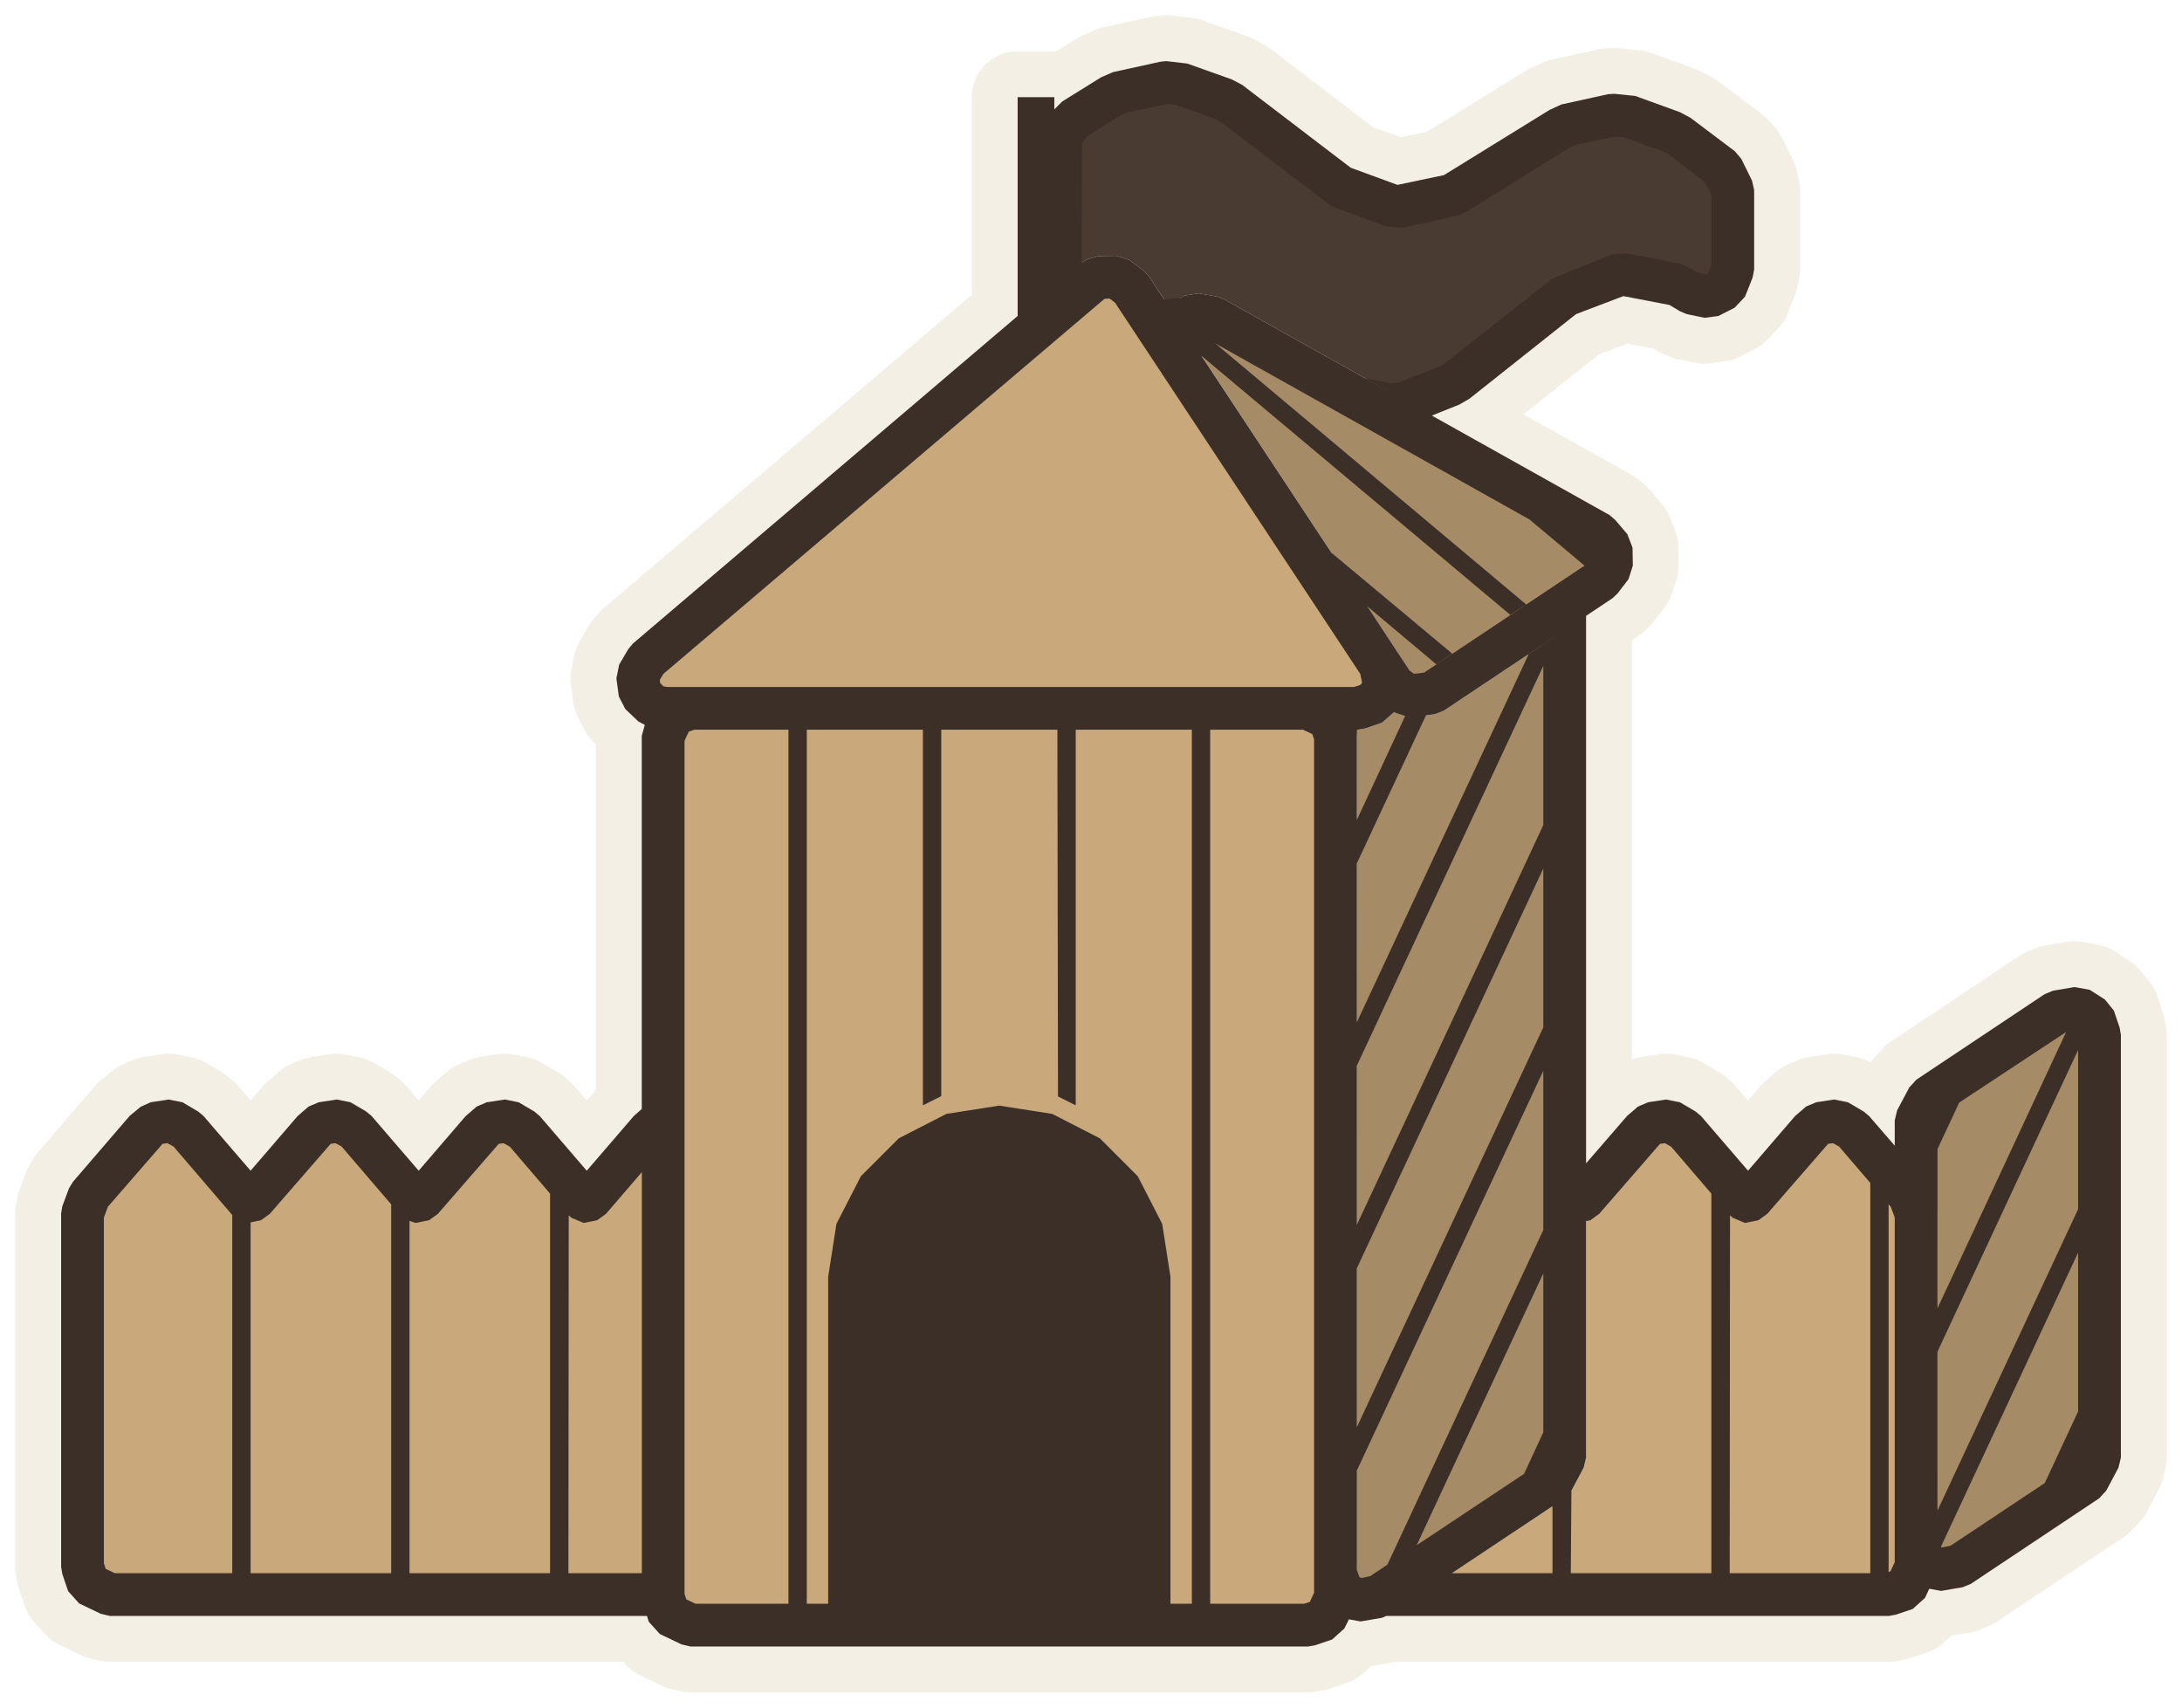
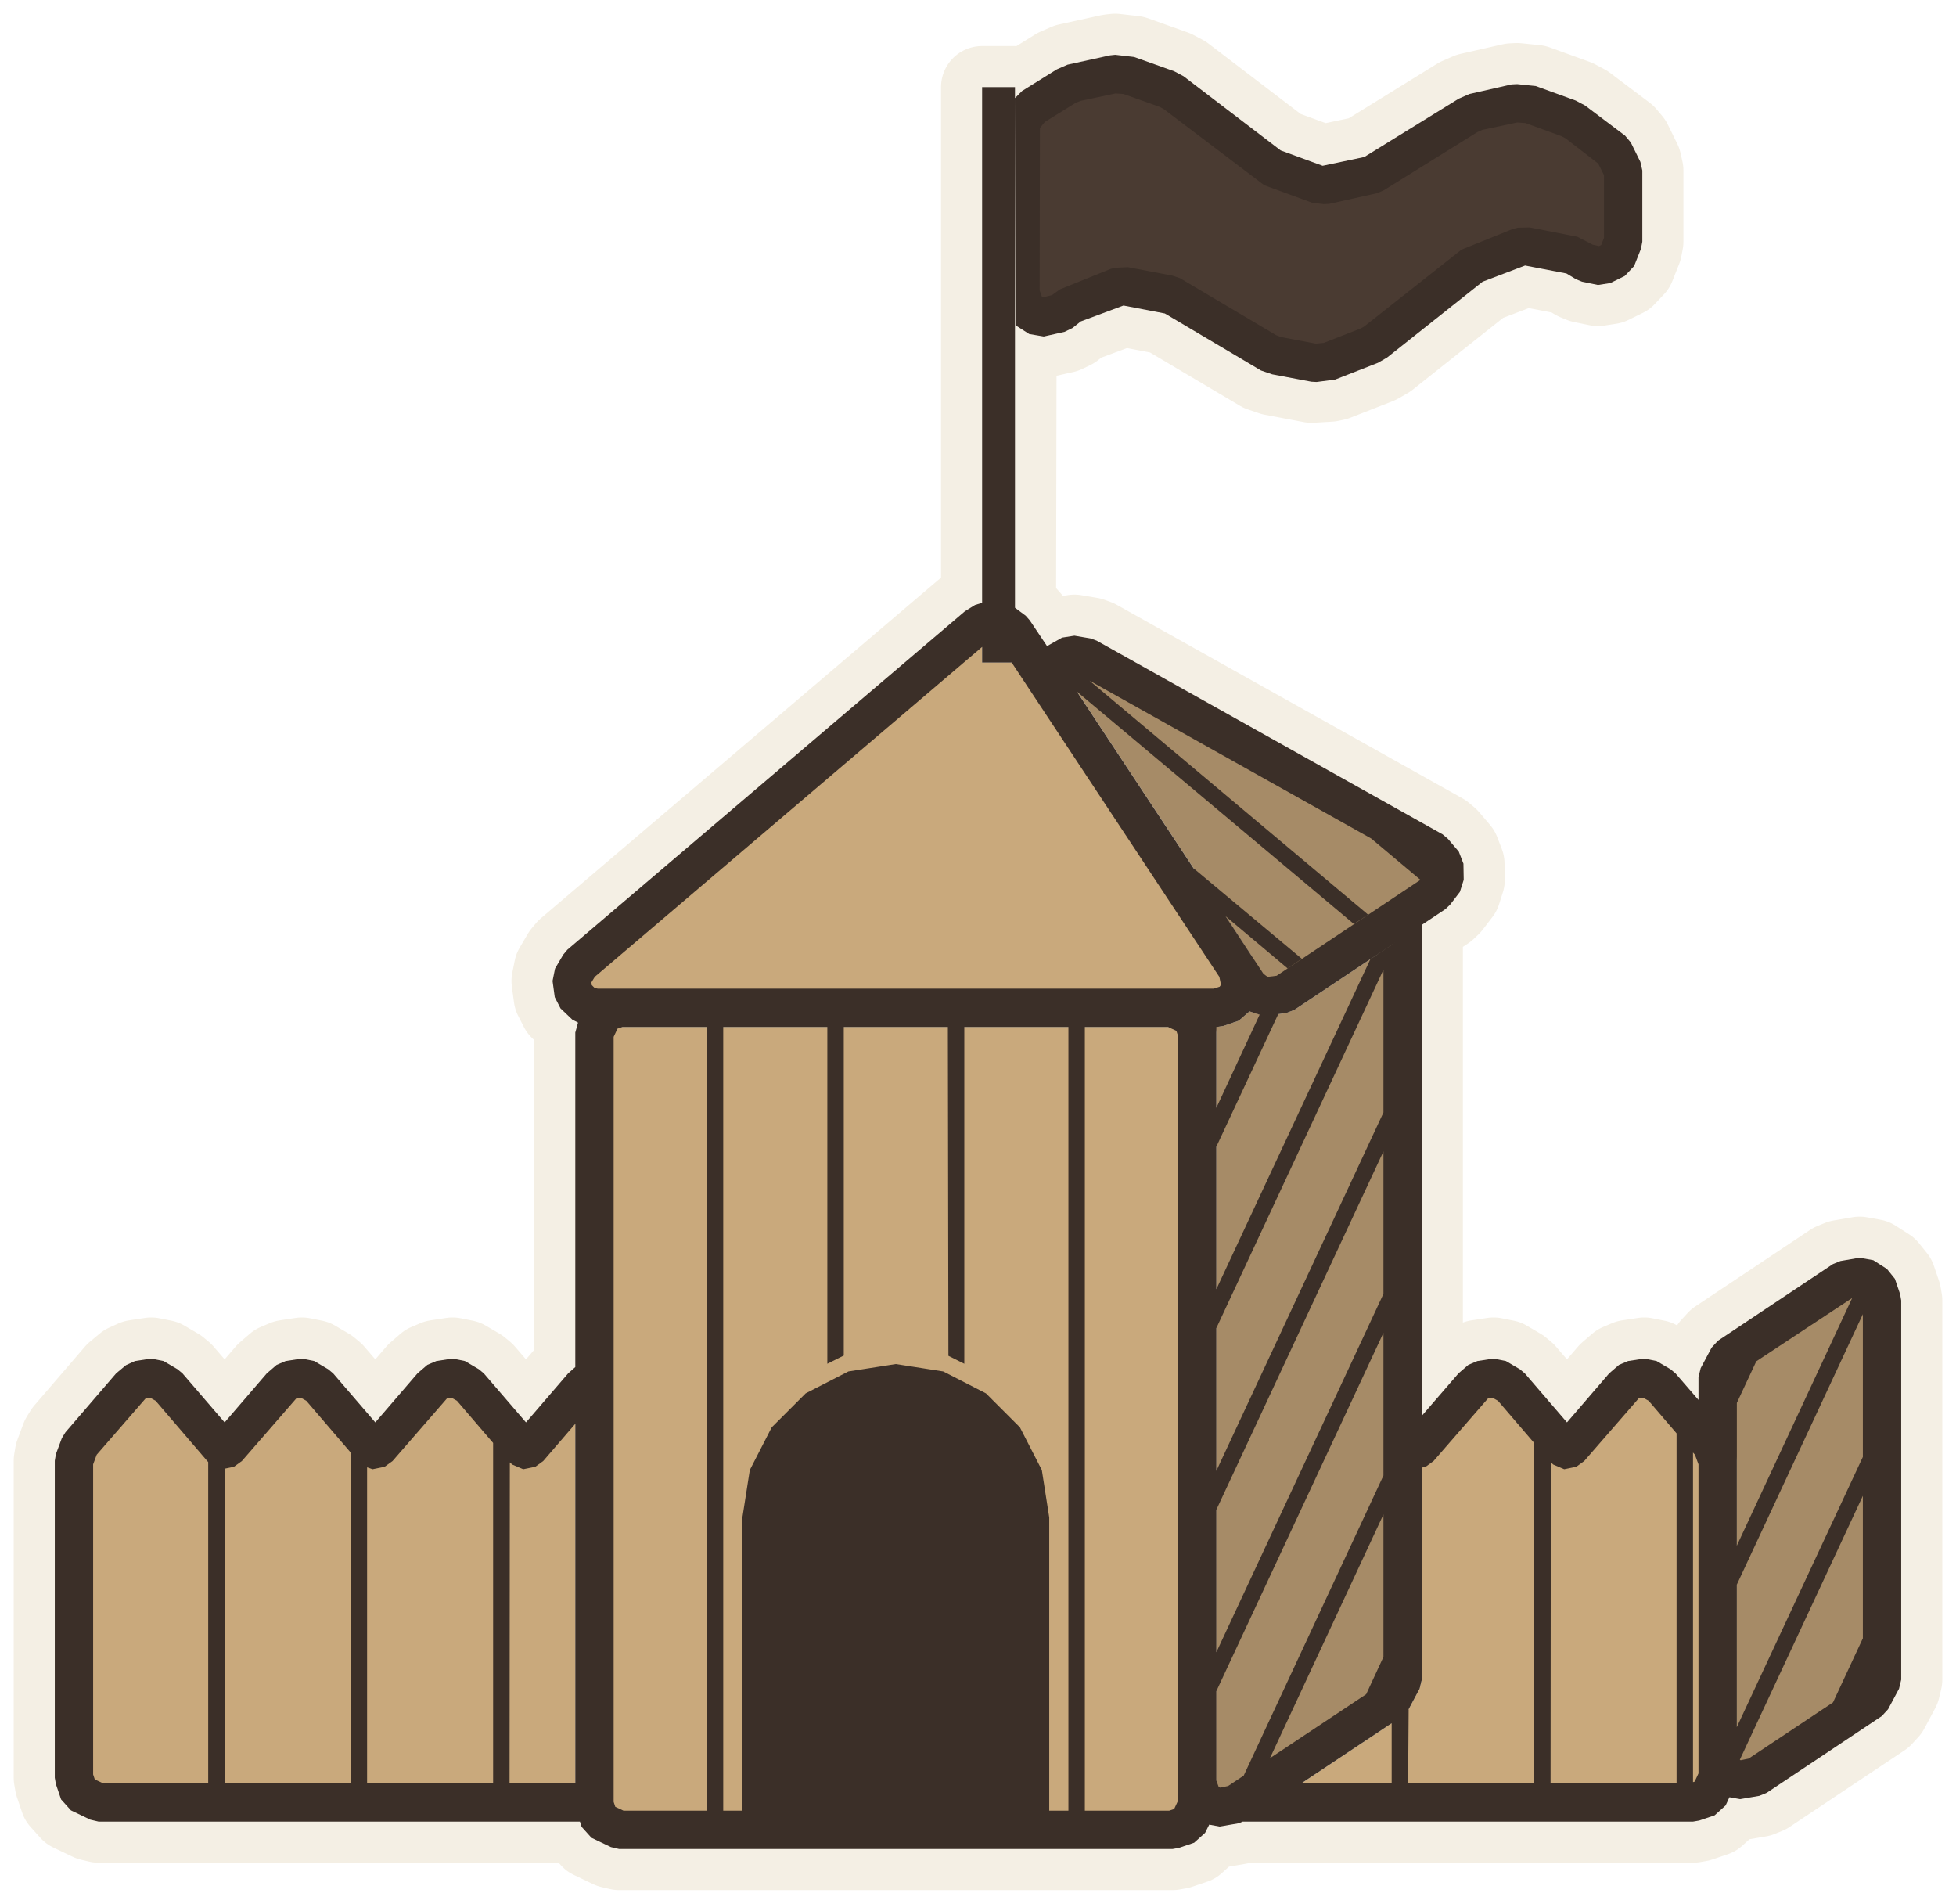
- <svg xmlns="http://www.w3.org/2000/svg" viewBox="-32.7 -52.18 71.4 55.88" data-palette="wall:#EFEADF;roof:#D9776B;wood:#C9A97C;earth:#94744F;water:#8FB0B8;flag:#4A3B32;ink:#3B2F28;halo:#F4EFE4">
-   <path data-role="sil" fill="#F4EFE4" stroke="#F4EFE4" stroke-width="3" stroke-linejoin="round" d="M10.33 1.66L10.89 1.47L11.29 1.11L11.44 0.81L11.82 0.88L12.52 0.76L12.66 0.7L29.1 0.7L29.33 0.66L29.89 0.47L30.29 0.11L30.43 -0.19L30.82 -0.12L31.52 -0.24L31.79 -0.35L35.99 -3.15L36.22 -3.4L36.62 -4.15L36.7 -4.48L36.7 -18.32L36.66 -18.55L36.47 -19.11L36.18 -19.47L35.68 -19.79L35.18 -19.88L34.48 -19.76L34.21 -19.65L30.01 -16.85L29.78 -16.6L29.38 -15.85L29.3 -15.52L29.3 -14.69L28.46 -15.66L28.28 -15.81L27.77 -16.11L27.32 -16.2L26.73 -16.11L26.4 -15.97L26.04 -15.66L24.5 -13.87L22.96 -15.66L22.78 -15.81L22.27 -16.11L21.82 -16.2L21.23 -16.11L20.9 -15.97L20.54 -15.66L19.2 -14.11L19.2 -32.03L20.06 -32.6L20.23 -32.76L20.59 -33.23L20.73 -33.67L20.72 -34.26L20.55 -34.7L20.15 -35.17L19.96 -35.33L14.15 -38.58L15.05 -38.94L15.38 -39.13L18.87 -41.9L20.42 -42.49L21.93 -42.2L22.28 -41.99L22.5 -41.9L23.08 -41.78L23.53 -41.84L24.06 -42.11L24.4 -42.47L24.65 -43.1L24.7 -43.36L24.7 -45.96L24.63 -46.27L24.28 -46.98L24.07 -47.23L22.61 -48.33L22.27 -48.51L20.81 -49.04L20.13 -49.11L19.93 -49.1L18.39 -48.76L18 -48.58L14.55 -46.45L13.03 -46.13L11.5 -46.69L7.95 -49.4L7.61 -49.58L6.15 -50.1L5.46 -50.18L5.27 -50.16L3.72 -49.82L3.33 -49.65L2.06 -48.86L1.8 -48.6L1.8 -49L0.6 -49L0.6 -41.84L-11.99 -31.12L-12.14 -30.94L-12.44 -30.43L-12.53 -29.98L-12.45 -29.39L-12.24 -28.98L-11.81 -28.57L-11.6 -28.46L-11.7 -28.1L-11.7 -15.89L-11.96 -15.66L-13.5 -13.87L-15.04 -15.66L-15.22 -15.81L-15.73 -16.11L-16.18 -16.2L-16.77 -16.11L-17.1 -15.97L-17.46 -15.66L-19 -13.87L-20.54 -15.66L-20.72 -15.81L-21.23 -16.11L-21.68 -16.2L-22.27 -16.11L-22.6 -15.97L-22.96 -15.66L-24.5 -13.87L-26.04 -15.66L-26.22 -15.81L-26.73 -16.11L-27.18 -16.2L-27.77 -16.11L-28.1 -15.96L-28.46 -15.66L-30.31 -13.51L-30.44 -13.3L-30.66 -12.71L-30.7 -12.47L-30.7 -0.9L-30.66 -0.67L-30.47 -0.11L-30.11 0.29L-29.4 0.63L-29.1 0.7L-11.53 0.7L-11.47 0.89L-11.11 1.29L-10.4 1.63L-10.1 1.7L10.1 1.7Z" />
-   <path data-role="wood" fill="#C9A97C" d="M12.29 -29.19L12.6 -29.69L12.48 -30.4L4.31 -42.75L3.84 -43.11L3.25 -43.1L2.98 -42.94L-11.54 -30.59L-11.84 -30.07L-11.76 -29.49L-11.33 -29.08L-10.96 -29L11.73 -29ZM10.66 0.81L11 0.1L11 -28.1L10.93 -28.3L-10.9 -28.3L-11 -28.1L-11 0.1L-10.81 0.66L-10.1 1L10.1 1ZM29.66 -0.19L30 -0.9L30 -12.47L29.78 -13.05L27.93 -15.21L27.42 -15.5L26.84 -15.42L26.57 -15.21L24.6 -12.92L24.45 -12.86L22.43 -15.21L21.92 -15.5L21.34 -15.42L21.07 -15.21L19.2 -13.03L19.2 -4.48L19.12 -4.15L18.72 -3.4L18.49 -3.15L13.76 0L29.1 0ZM-11.7 -14.89L-13.4 -12.92L-13.55 -12.86L-15.57 -15.21L-16.08 -15.5L-16.66 -15.42L-16.93 -15.21L-18.9 -12.92L-19.05 -12.86L-21.07 -15.21L-21.58 -15.5L-22.16 -15.42L-22.43 -15.21L-24.4 -12.92L-24.55 -12.86L-26.57 -15.21L-27.08 -15.5L-27.66 -15.42L-27.93 -15.21L-29.78 -13.05L-30 -12.47L-30 -0.9L-29.81 -0.34L-29.1 0L-11.7 0Z" />
+ <svg xmlns="http://www.w3.org/2000/svg" viewBox="-32.7 -65.78 71.4 69.48" data-palette="wall:#EFEADF;roof:#D9776B;wood:#C9A97C;earth:#94744F;water:#8FB0B8;flag:#4A3B32;ink:#3B2F28;halo:#F4EFE4">
+   <path data-role="sil" fill="#F4EFE4" stroke="#F4EFE4" stroke-width="3" stroke-linejoin="round" d="M10.33 1.66L10.89 1.47L11.29 1.11L11.44 0.81L11.82 0.88L12.52 0.76L12.66 0.7L29.1 0.7L29.33 0.66L29.89 0.47L30.29 0.11L30.43 -0.19L30.82 -0.12L31.52 -0.24L31.79 -0.35L35.99 -3.15L36.22 -3.4L36.62 -4.15L36.7 -4.48L36.7 -18.32L36.66 -18.55L36.47 -19.11L36.18 -19.47L35.68 -19.79L35.18 -19.88L34.48 -19.76L34.21 -19.65L30.01 -16.85L29.78 -16.6L29.38 -15.85L29.3 -15.52L29.3 -14.69L28.46 -15.66L28.28 -15.81L27.77 -16.11L27.32 -16.2L26.73 -16.11L26.4 -15.97L26.04 -15.66L24.5 -13.87L22.96 -15.66L22.78 -15.81L22.27 -16.11L21.82 -16.2L21.23 -16.11L20.9 -15.97L20.54 -15.66L19.2 -14.11L19.2 -32.03L20.06 -32.6L20.23 -32.76L20.59 -33.23L20.73 -33.67L20.72 -34.26L20.55 -34.7L20.15 -35.17L19.96 -35.33L7.33 -42.4L7.11 -42.48L6.52 -42.58L6.07 -42.51L5.52 -42.2L4.89 -43.14L4.74 -43.31L4.35 -43.6L4.37 -53.91L4.87 -53.59L5.4 -53.5L6.16 -53.67L6.45 -53.81L6.75 -54.05L8.31 -54.63L9.82 -54.34L13.33 -52.26L13.74 -52.12L15.17 -51.85L15.85 -51.89L16.04 -51.93L17.6 -52.54L17.93 -52.73L21.42 -55.5L22.97 -56.09L24.48 -55.8L24.83 -55.59L25.05 -55.5L25.63 -55.38L26.08 -55.45L26.61 -55.71L26.95 -56.07L27.2 -56.7L27.25 -56.96L27.25 -59.56L27.18 -59.87L26.83 -60.58L26.62 -60.83L25.16 -61.93L24.82 -62.11L23.36 -62.64L22.68 -62.71L22.48 -62.7L20.94 -62.35L20.55 -62.18L17.1 -60.05L15.58 -59.73L14.05 -60.29L10.5 -63L10.16 -63.18L8.7 -63.7L8.01 -63.78L7.82 -63.76L6.27 -63.42L5.88 -63.25L4.61 -62.46L4.35 -62.2L4.35 -62.6L3.15 -62.6L3.15 -43.78L2.89 -43.7L2.52 -43.47L-11.99 -31.12L-12.14 -30.94L-12.44 -30.43L-12.53 -29.98L-12.45 -29.39L-12.24 -28.98L-11.81 -28.57L-11.6 -28.46L-11.7 -28.1L-11.7 -15.89L-11.96 -15.66L-13.5 -13.87L-15.04 -15.66L-15.22 -15.81L-15.73 -16.11L-16.18 -16.2L-16.77 -16.11L-17.1 -15.97L-17.46 -15.66L-19 -13.87L-20.54 -15.66L-20.72 -15.81L-21.23 -16.11L-21.68 -16.2L-22.27 -16.11L-22.6 -15.97L-22.96 -15.66L-24.5 -13.87L-26.04 -15.66L-26.22 -15.81L-26.73 -16.11L-27.18 -16.2L-27.77 -16.11L-28.1 -15.96L-28.46 -15.66L-30.31 -13.51L-30.44 -13.3L-30.66 -12.71L-30.7 -12.47L-30.7 -0.9L-30.66 -0.67L-30.47 -0.11L-30.11 0.29L-29.4 0.63L-29.1 0.7L-11.53 0.7L-11.47 0.89L-11.11 1.29L-10.4 1.63L-10.1 1.7L10.1 1.7Z" />
+   <path data-role="wood" fill="#C9A97C" d="M12.29 -29.19L12.6 -29.69L12.48 -30.4L4.35 -42.69L4.35 -41.6L3.15 -41.6L3.15 -43.04L2.98 -42.94L-11.54 -30.59L-11.84 -30.07L-11.76 -29.49L-11.33 -29.08L-10.96 -29L11.73 -29ZM10.66 0.81L11 0.1L11 -28.1L10.93 -28.3L-10.9 -28.3L-11 -28.1L-11 0.1L-10.81 0.66L-10.1 1L10.1 1ZM29.66 -0.19L30 -0.9L30 -12.47L29.78 -13.05L27.93 -15.21L27.42 -15.5L26.84 -15.42L26.57 -15.21L24.6 -12.92L24.45 -12.86L22.43 -15.21L21.92 -15.5L21.34 -15.42L21.07 -15.21L19.2 -13.03L19.2 -4.48L19.12 -4.15L18.72 -3.4L18.49 -3.15L13.76 0L29.1 0ZM-11.7 -14.89L-13.4 -12.92L-13.55 -12.86L-15.57 -15.21L-16.08 -15.5L-16.66 -15.42L-16.93 -15.21L-18.9 -12.92L-19.05 -12.86L-21.07 -15.21L-21.58 -15.5L-22.16 -15.42L-22.43 -15.21L-24.4 -12.92L-24.55 -12.86L-26.57 -15.21L-27.08 -15.5L-27.66 -15.42L-27.93 -15.21L-29.78 -13.05L-30 -12.47L-30 -0.9L-29.81 -0.34L-29.1 0L-11.7 0Z" />
  <path data-role="wood-shade" fill="#a68b67" d="M14.15 -29.5L19.68 -33.18L20.03 -33.66L20.02 -34.25L19.62 -34.72L6.98 -41.79L6.4 -41.89L5.9 -41.62L13.06 -30.78L13.17 -30.52L13.29 -29.82L13.23 -29.5L13.37 -29.39ZM12.4 0.07L18.1 -3.73L18.5 -4.48L18.5 -31.56L14.54 -28.92L14.25 -28.81L13.47 -28.7L12.91 -28.87L12.52 -28.53L11.96 -28.34L11.67 -28.3L11.7 -28.1L11.69 0.19ZM31.4 -0.93L35.6 -3.73L36 -4.48L36 -18.32L35.81 -18.88L35.31 -19.19L34.6 -19.07L30.4 -16.27L30 -15.52L30 -13.87L30.31 -13.51L30.44 -13.3L30.66 -12.71L30.7 -12.47L30.69 -0.81Z" />
-   <path data-role="flag" fill="#4A3B32" d="M14.71 -39.55L14.94 -39.68L18.56 -42.53L20.21 -43.17L20.46 -43.19L22.09 -42.89L22.24 -42.83L22.64 -42.59L23.22 -42.47L23.75 -42.74L24 -43.36L24 -45.96L23.65 -46.67L22.28 -47.72L22.04 -47.85L20.57 -48.38L20.08 -48.41L18.65 -48.11L18.37 -47.99L14.9 -45.84L14.76 -45.78L13.12 -45.43L12.88 -45.44L11.12 -46.1L7.61 -48.79L7.37 -48.92L5.91 -49.45L5.42 -49.48L3.98 -49.17L3.7 -49.06L2.42 -48.26L2.05 -47.8L2 -47.5L2 -43.03L2.62 -43.54L2.89 -43.7L3.24 -43.8L3.83 -43.81L4.26 -43.67L4.74 -43.31L4.89 -43.14L5.52 -42.2L6.07 -42.51L6.52 -42.58L7.11 -42.48L7.33 -42.4L13.35 -39.03Z" />
-   <path data-role="ink" fill="#3B2F28" d="M10.33 1.66L10.89 1.47L11.29 1.11L11.44 0.81L11.82 0.88L12.52 0.76L12.66 0.7L29.1 0.7L29.33 0.66L29.89 0.47L30.29 0.11L30.43 -0.19L30.82 -0.12L31.52 -0.24L31.79 -0.35L35.99 -3.15L36.22 -3.4L36.62 -4.15L36.7 -4.48L36.7 -18.32L36.66 -18.55L36.47 -19.11L36.18 -19.47L35.68 -19.79L35.18 -19.88L34.48 -19.76L34.21 -19.65L30.01 -16.85L29.78 -16.6L29.38 -15.85L29.3 -15.52L29.3 -14.69L28.46 -15.66L28.28 -15.81L27.77 -16.11L27.32 -16.2L26.73 -16.11L26.4 -15.97L26.04 -15.66L24.5 -13.87L22.96 -15.66L22.78 -15.81L22.27 -16.11L21.82 -16.2L21.23 -16.11L20.9 -15.97L20.54 -15.66L19.2 -14.11L19.2 -12.22L19.34 -12.25L19.63 -12.46L21.62 -14.75L21.78 -14.77L21.98 -14.66L23.3 -13.12L23.3 -0.7L18.7 -0.7L18.72 -3.4L19.12 -4.15L19.2 -4.48L19.2 -32.03L17.32 -30.77L11.7 -18.73L11.7 -17.31L17.8 -30.39L17.8 -25.18L11.7 -12.1L11.7 -10.68L17.8 -23.76L17.8 -18.56L11.7 -5.48L11.7 -4.06L17.8 -17.14L17.8 -11.93L12.69 -0.96L13.65 -1.6L17.8 -10.51L17.8 -5.31L17.17 -3.95L12.13 -0.6L11.84 -0.54L11.78 -0.58L11.7 -0.8L11.7 -28.3L11.96 -28.34L12.52 -28.53L12.91 -28.87L13.28 -28.75L11.7 -25.35L11.7 -23.93L13.96 -28.77L14.25 -28.81L14.54 -28.92L20.06 -32.6L20.23 -32.76L20.59 -33.23L20.73 -33.67L20.72 -34.26L20.55 -34.7L20.15 -35.17L19.96 -35.33L7.33 -42.4L7.11 -42.48L6.52 -42.58L6.07 -42.51L5.92 -42.43L5.39 -42.39L4.89 -43.14L4.74 -43.31L4.26 -43.67L3.83 -43.81L3.24 -43.8L2.89 -43.7L2.7 -43.59L2.71 -47.51L2.89 -47.73L4.01 -48.43L4.2 -48.5L5.47 -48.77L5.76 -48.76L7.08 -48.28L7.23 -48.2L10.89 -45.42L12.64 -44.78L13.07 -44.73L13.27 -44.74L15.02 -45.13L15.27 -45.24L18.68 -47.36L18.86 -47.44L20.13 -47.71L20.43 -47.69L21.75 -47.21L21.9 -47.13L23.09 -46.22L23.3 -45.79L23.3 -43.5L23.2 -43.24L23.12 -43.2L22.89 -43.25L22.33 -43.54L20.59 -43.88L20.15 -43.87L19.96 -43.82L18.1 -43.07L14.54 -40.26L14.41 -40.19L13.08 -39.67L12.78 -39.64L11.98 -39.8L14.15 -38.58L15.05 -38.94L15.38 -39.13L18.87 -41.9L20.42 -42.49L21.93 -42.2L22.28 -41.99L22.5 -41.9L23.08 -41.78L23.53 -41.84L24.06 -42.11L24.4 -42.47L24.65 -43.1L24.7 -43.36L24.7 -45.96L24.63 -46.27L24.28 -46.98L24.07 -47.23L22.61 -48.33L22.27 -48.51L20.81 -49.04L20.13 -49.11L19.93 -49.1L18.39 -48.76L18 -48.58L14.55 -46.45L13.03 -46.13L11.5 -46.69L7.95 -49.4L7.61 -49.58L6.15 -50.1L5.46 -50.18L5.27 -50.16L3.72 -49.82L3.33 -49.65L2.06 -48.86L1.8 -48.6L1.8 -49L0.6 -49L0.6 -41.84L-11.99 -31.12L-12.14 -30.94L-12.44 -30.43L-12.53 -29.98L-12.45 -29.39L-12.24 -28.98L-11.81 -28.57L-11.6 -28.46L-11.7 -28.1L-11.7 -15.89L-11.96 -15.66L-13.5 -13.87L-15.04 -15.66L-15.22 -15.81L-15.73 -16.11L-16.18 -16.2L-16.77 -16.11L-17.1 -15.97L-17.46 -15.66L-19 -13.87L-20.54 -15.66L-20.72 -15.81L-21.23 -16.11L-21.68 -16.2L-22.27 -16.11L-22.6 -15.97L-22.96 -15.66L-24.5 -13.87L-26.04 -15.66L-26.22 -15.81L-26.73 -16.11L-27.18 -16.2L-27.77 -16.11L-28.1 -15.96L-28.46 -15.66L-30.31 -13.51L-30.44 -13.3L-30.66 -12.71L-30.7 -12.47L-30.7 -0.9L-30.66 -0.67L-30.47 -0.11L-30.11 0.29L-29.4 0.63L-29.1 0.7L-11.53 0.7L-11.47 0.89L-11.11 1.29L-10.4 1.63L-10.1 1.7L10.1 1.7ZM-10.88 -29.7L-10.99 -29.72L-11.1 -29.83L-11.11 -29.93L-10.99 -30.13L3.44 -42.4L3.61 -42.41L3.79 -42.27L11.81 -30.13L11.87 -29.84L11.82 -29.77L11.61 -29.7ZM13.42 -30.24L12.04 -32.34L14.3 -30.44L14.82 -30.79L10.87 -34.09L6.61 -40.54L16.72 -32.06L17.24 -32.4L7.07 -40.94L17.35 -35.18L19.15 -33.67L13.9 -30.17L13.57 -30.13ZM-6.3 0.3L-6.3 -28.3L-2.5 -28.3L-2.5 -16.01L-1.9 -16.31L-1.9 -28.3L1.9 -28.3L1.92 -16.3L2.5 -16.01L2.5 -28.3L6.3 -28.3L6.3 0.3L5.6 0.3L5.6 -10.4L5.33 -12.13L4.53 -13.69L3.29 -14.93L1.73 -15.73L0 -16L-1.73 -15.73L-3.29 -14.93L-4.53 -13.69L-5.33 -12.13L-5.6 -10.4L-5.6 0.3ZM-9.94 0.3L-10.24 0.16L-10.3 -0.02L-10.3 -27.94L-10.16 -28.24L-9.98 -28.3L-6.9 -28.3L-6.9 0.3ZM6.9 0.3L6.9 -28.3L9.94 -28.3L10.24 -28.16L10.3 -27.98L10.3 -0.06L10.16 0.24L9.98 0.3ZM30.7 -14.58L31.41 -16.1L34.91 -18.41L30.7 -9.37L30.7 -7.95L35.3 -17.82L35.3 -12.61L30.7 -2.75ZM23.9 -0.7L23.91 -12.41L24 -12.33L24.4 -12.16L24.84 -12.25L25.13 -12.46L27.12 -14.75L27.28 -14.77L27.48 -14.66L28.5 -13.47L28.5 -0.7ZM-28.94 -0.7L-29.24 -0.84L-29.3 -1.02L-29.3 -12.34L-29.17 -12.69L-27.38 -14.75L-27.22 -14.77L-27.02 -14.66L-25.1 -12.42L-25.1 -0.7ZM-19.3 -0.7L-19.3 -12.23L-19.1 -12.16L-18.66 -12.25L-18.37 -12.46L-16.38 -14.75L-16.22 -14.77L-16.02 -14.66L-14.7 -13.12L-14.7 -0.7ZM-24.5 -0.7L-24.5 -12.18L-24.16 -12.25L-23.87 -12.46L-21.88 -14.75L-21.72 -14.77L-21.52 -14.66L-19.9 -12.77L-19.9 -0.7ZM-14.1 -0.7L-14.09 -12.41L-14 -12.33L-13.6 -12.16L-13.16 -12.25L-12.87 -12.46L-11.7 -13.82L-11.7 -0.7ZM29.1 -0.74L29.1 -12.77L29.17 -12.69L29.3 -12.34L29.3 -1.06L29.16 -0.76ZM30.81 -1.56L35.3 -11.19L35.3 -5.99L34.21 -3.65L31.13 -1.6L30.84 -1.54ZM14.81 -0.7L18.1 -2.89L18.1 -0.7Z" />
+   <path data-role="flag" fill="#4A3B32" d="M15.79 -52.58L17.26 -53.15L17.49 -53.28L21.11 -56.13L22.77 -56.77L23.01 -56.79L24.64 -56.49L24.79 -56.43L25.19 -56.19L25.77 -56.07L26.3 -56.34L26.55 -56.96L26.55 -59.56L26.2 -60.27L24.83 -61.32L24.59 -61.45L23.13 -61.98L22.63 -62.01L21.2 -61.71L20.92 -61.59L17.45 -59.44L17.31 -59.38L15.67 -59.03L15.43 -59.04L13.66 -59.7L10.16 -62.39L9.92 -62.52L8.46 -63.05L7.96 -63.08L6.54 -62.77L6.25 -62.66L4.97 -61.86L4.6 -61.4L4.55 -61.1L4.55 -55.06L4.74 -54.5L5.24 -54.19L6.01 -54.36L6.45 -54.68L8.1 -55.32L8.34 -55.34L9.97 -55.03L10.12 -54.98L13.58 -52.92L13.87 -52.81L15.3 -52.54Z" />
+   <path data-role="ink" fill="#3B2F28" d="M15.36 -51.84L16.04 -51.93L17.6 -52.54L17.93 -52.73L21.42 -55.5L22.97 -56.09L24.48 -55.8L24.83 -55.59L25.05 -55.5L25.63 -55.38L26.08 -55.45L26.61 -55.71L26.95 -56.07L27.2 -56.7L27.25 -56.96L27.25 -59.56L27.18 -59.87L26.83 -60.58L26.62 -60.83L25.16 -61.93L24.82 -62.11L23.36 -62.64L22.68 -62.71L22.48 -62.7L20.94 -62.35L20.55 -62.18L17.1 -60.05L15.58 -59.73L14.05 -60.29L10.5 -63L10.16 -63.18L8.7 -63.7L8.01 -63.78L7.82 -63.76L6.27 -63.42L5.88 -63.25L4.61 -62.46L4.35 -62.2L4.37 -53.91L4.87 -53.59L5.4 -53.5L6.16 -53.67L6.45 -53.81L6.75 -54.05L8.31 -54.63L9.82 -54.34L13.33 -52.26L13.74 -52.12L15.17 -51.85ZM10.33 1.66L10.89 1.47L11.29 1.11L11.44 0.81L11.82 0.88L12.52 0.76L12.66 0.7L29.1 0.7L29.33 0.66L29.89 0.47L30.29 0.11L30.43 -0.19L30.82 -0.12L31.52 -0.24L31.79 -0.35L35.99 -3.15L36.22 -3.4L36.62 -4.15L36.7 -4.48L36.7 -18.32L36.66 -18.55L36.47 -19.11L36.18 -19.47L35.68 -19.79L35.18 -19.88L34.48 -19.76L34.21 -19.65L30.01 -16.85L29.78 -16.6L29.38 -15.85L29.3 -15.52L29.3 -14.69L28.46 -15.66L28.28 -15.81L27.77 -16.11L27.32 -16.2L26.73 -16.11L26.4 -15.97L26.04 -15.66L24.5 -13.87L22.96 -15.66L22.78 -15.81L22.27 -16.11L21.82 -16.2L21.23 -16.11L20.9 -15.97L20.54 -15.66L19.2 -14.11L19.2 -12.22L19.34 -12.25L19.63 -12.46L21.62 -14.75L21.78 -14.77L21.98 -14.66L23.3 -13.12L23.3 -0.7L18.7 -0.7L18.72 -3.4L19.12 -4.15L19.2 -4.48L19.2 -32.03L17.32 -30.77L11.7 -18.73L11.7 -17.31L17.8 -30.39L17.8 -25.18L11.7 -12.1L11.7 -10.68L17.8 -23.76L17.8 -18.56L11.7 -5.48L11.7 -4.06L17.8 -17.14L17.8 -11.93L12.69 -0.96L13.65 -1.6L17.8 -10.51L17.8 -5.31L17.17 -3.95L12.13 -0.6L11.84 -0.54L11.78 -0.58L11.7 -0.8L11.7 -28.3L11.96 -28.34L12.52 -28.53L12.91 -28.87L13.28 -28.75L11.7 -25.35L11.7 -23.93L13.96 -28.77L14.25 -28.81L14.54 -28.92L20.06 -32.6L20.23 -32.76L20.59 -33.23L20.73 -33.67L20.72 -34.26L20.55 -34.7L20.15 -35.17L19.96 -35.33L7.33 -42.4L7.11 -42.48L6.52 -42.58L6.07 -42.51L5.52 -42.2L4.89 -43.14L4.74 -43.31L4.35 -43.6L4.35 -62.6L3.15 -62.6L3.15 -43.78L2.89 -43.7L2.52 -43.47L-11.99 -31.12L-12.14 -30.94L-12.44 -30.43L-12.53 -29.98L-12.45 -29.39L-12.24 -28.98L-11.81 -28.57L-11.6 -28.46L-11.7 -28.1L-11.7 -15.89L-11.96 -15.66L-13.5 -13.87L-15.04 -15.66L-15.22 -15.81L-15.73 -16.11L-16.18 -16.2L-16.77 -16.11L-17.1 -15.97L-17.46 -15.66L-19 -13.87L-20.54 -15.66L-20.72 -15.81L-21.23 -16.11L-21.68 -16.2L-22.27 -16.11L-22.6 -15.97L-22.96 -15.66L-24.5 -13.87L-26.04 -15.66L-26.22 -15.81L-26.73 -16.11L-27.18 -16.2L-27.77 -16.11L-28.1 -15.96L-28.46 -15.66L-30.31 -13.51L-30.44 -13.3L-30.66 -12.71L-30.7 -12.47L-30.7 -0.9L-30.66 -0.67L-30.47 -0.11L-30.11 0.29L-29.4 0.63L-29.1 0.7L-11.53 0.7L-11.47 0.89L-11.11 1.29L-10.4 1.63L-10.1 1.7L10.1 1.7ZM14.06 -53.48L13.88 -53.55L10.37 -55.63L10.1 -55.72L8.47 -56.03L8.03 -56.01L7.85 -55.97L5.99 -55.22L5.7 -55.01L5.37 -54.93L5.33 -54.96L5.25 -55.18L5.26 -61.11L5.44 -61.33L6.57 -62.03L6.75 -62.1L8.02 -62.37L8.31 -62.35L9.63 -61.88L9.78 -61.8L13.45 -59.02L15.2 -58.38L15.62 -58.33L15.82 -58.34L17.57 -58.73L17.82 -58.84L21.23 -60.96L21.41 -61.04L22.68 -61.31L22.98 -61.29L24.3 -60.81L24.45 -60.73L25.64 -59.81L25.85 -59.39L25.85 -57.1L25.75 -56.84L25.67 -56.8L25.44 -56.85L24.88 -57.14L23.14 -57.48L22.7 -57.47L22.51 -57.42L20.65 -56.67L17.09 -53.86L16.96 -53.79L15.63 -53.27L15.33 -53.24ZM-10.88 -29.7L-10.99 -29.72L-11.1 -29.83L-11.11 -29.93L-10.99 -30.13L3.15 -42.17L3.15 -41.6L4.23 -41.6L11.81 -30.13L11.87 -29.84L11.82 -29.77L11.61 -29.7ZM13.42 -30.24L12.04 -32.34L14.3 -30.44L14.82 -30.79L10.87 -34.09L6.61 -40.54L16.72 -32.06L17.24 -32.4L7.07 -40.94L17.35 -35.18L19.15 -33.67L13.9 -30.17L13.57 -30.13ZM-6.3 0.3L-6.3 -28.3L-2.5 -28.3L-2.5 -16.01L-1.9 -16.31L-1.9 -28.3L1.9 -28.3L1.92 -16.3L2.5 -16.01L2.5 -28.3L6.3 -28.3L6.3 0.3L5.6 0.3L5.6 -10.4L5.33 -12.13L4.53 -13.69L3.29 -14.93L1.73 -15.73L0 -16L-1.73 -15.73L-3.29 -14.93L-4.53 -13.69L-5.33 -12.13L-5.6 -10.4L-5.6 0.3ZM-9.94 0.3L-10.24 0.16L-10.3 -0.02L-10.3 -27.94L-10.16 -28.24L-9.98 -28.3L-6.9 -28.3L-6.9 0.3ZM6.9 0.3L6.9 -28.3L9.94 -28.3L10.24 -28.16L10.3 -27.98L10.3 -0.06L10.16 0.24L9.98 0.3ZM30.7 -14.58L31.41 -16.1L34.91 -18.41L30.7 -9.37L30.7 -7.95L35.3 -17.82L35.3 -12.61L30.7 -2.75ZM23.9 -0.7L23.91 -12.41L24 -12.33L24.4 -12.16L24.84 -12.25L25.13 -12.46L27.12 -14.75L27.28 -14.77L27.48 -14.66L28.5 -13.47L28.5 -0.7ZM-28.94 -0.7L-29.24 -0.84L-29.3 -1.02L-29.3 -12.34L-29.17 -12.69L-27.38 -14.75L-27.22 -14.77L-27.02 -14.66L-25.1 -12.42L-25.1 -0.7ZM-19.3 -0.7L-19.3 -12.23L-19.1 -12.16L-18.66 -12.25L-18.37 -12.46L-16.38 -14.75L-16.22 -14.77L-16.02 -14.66L-14.7 -13.12L-14.7 -0.7ZM-24.5 -0.7L-24.5 -12.18L-24.16 -12.25L-23.87 -12.46L-21.88 -14.75L-21.72 -14.77L-21.52 -14.66L-19.9 -12.77L-19.9 -0.7ZM-14.1 -0.7L-14.09 -12.41L-14 -12.33L-13.6 -12.16L-13.16 -12.25L-12.87 -12.46L-11.7 -13.82L-11.7 -0.7ZM29.1 -0.74L29.1 -12.77L29.17 -12.69L29.3 -12.34L29.3 -1.06L29.16 -0.76ZM30.81 -1.56L35.3 -11.19L35.3 -5.99L34.21 -3.65L31.13 -1.6L30.84 -1.54ZM14.81 -0.7L18.1 -2.89L18.1 -0.7Z" />
</svg>
